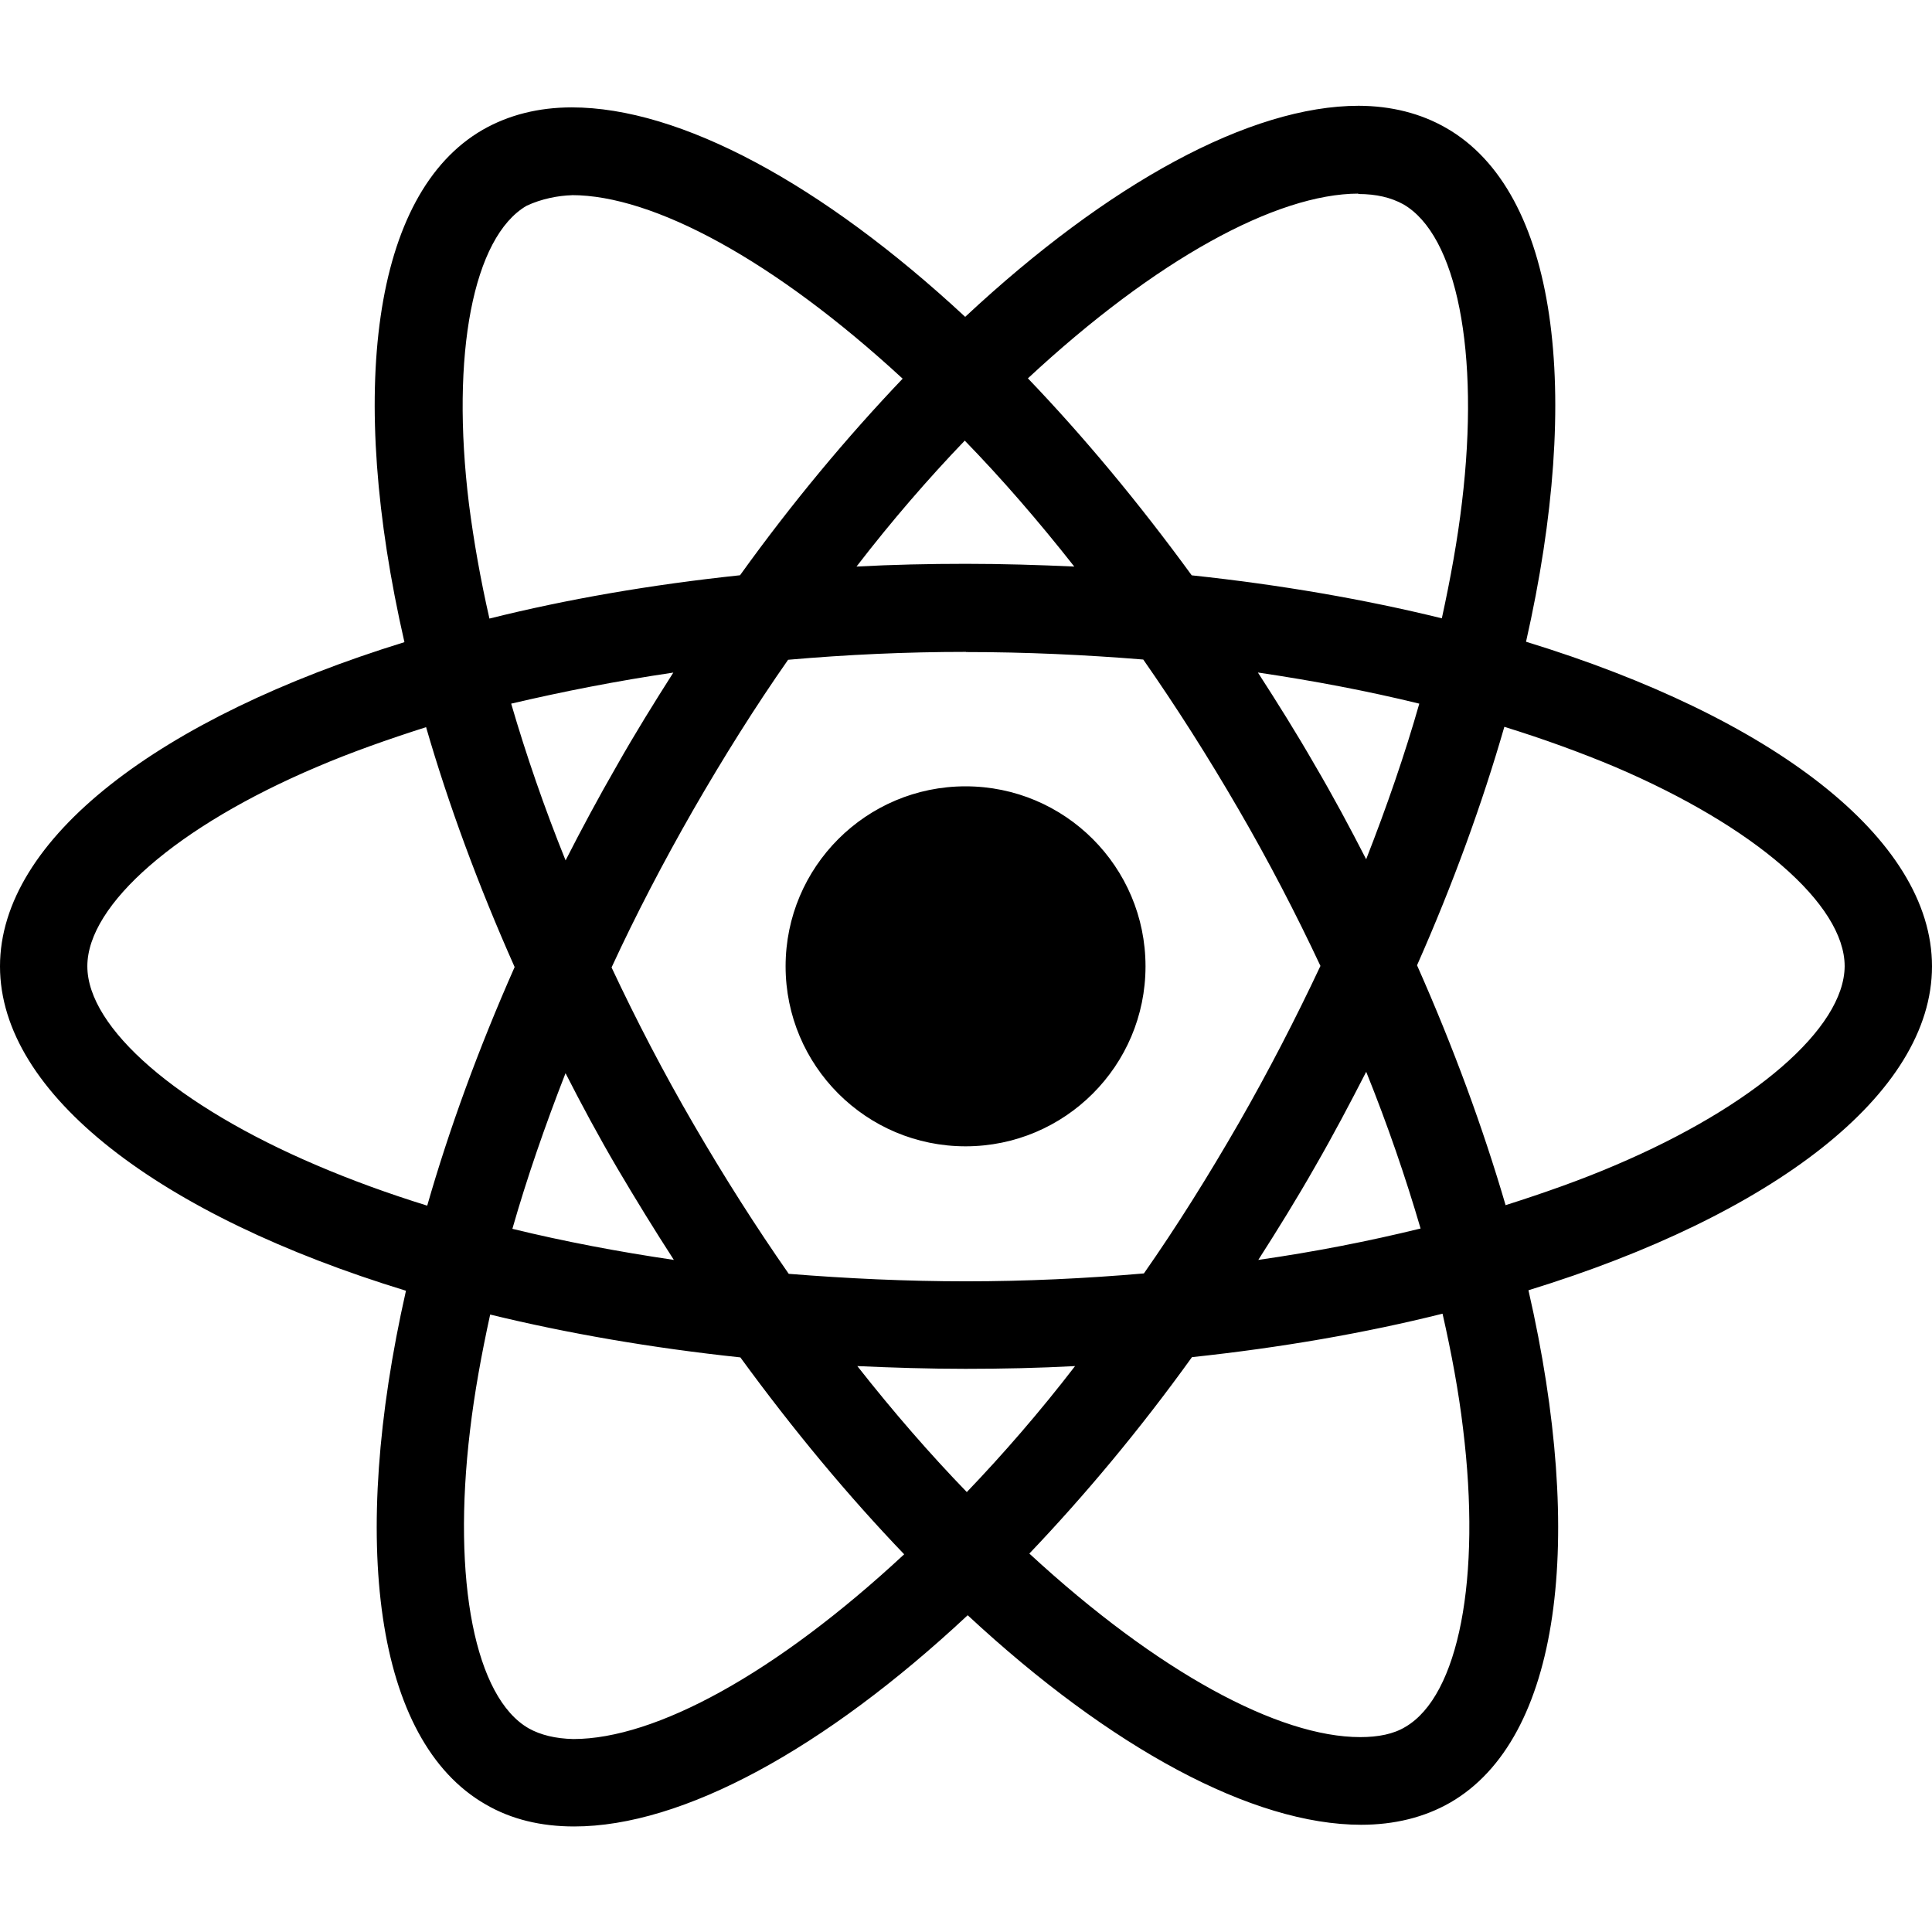
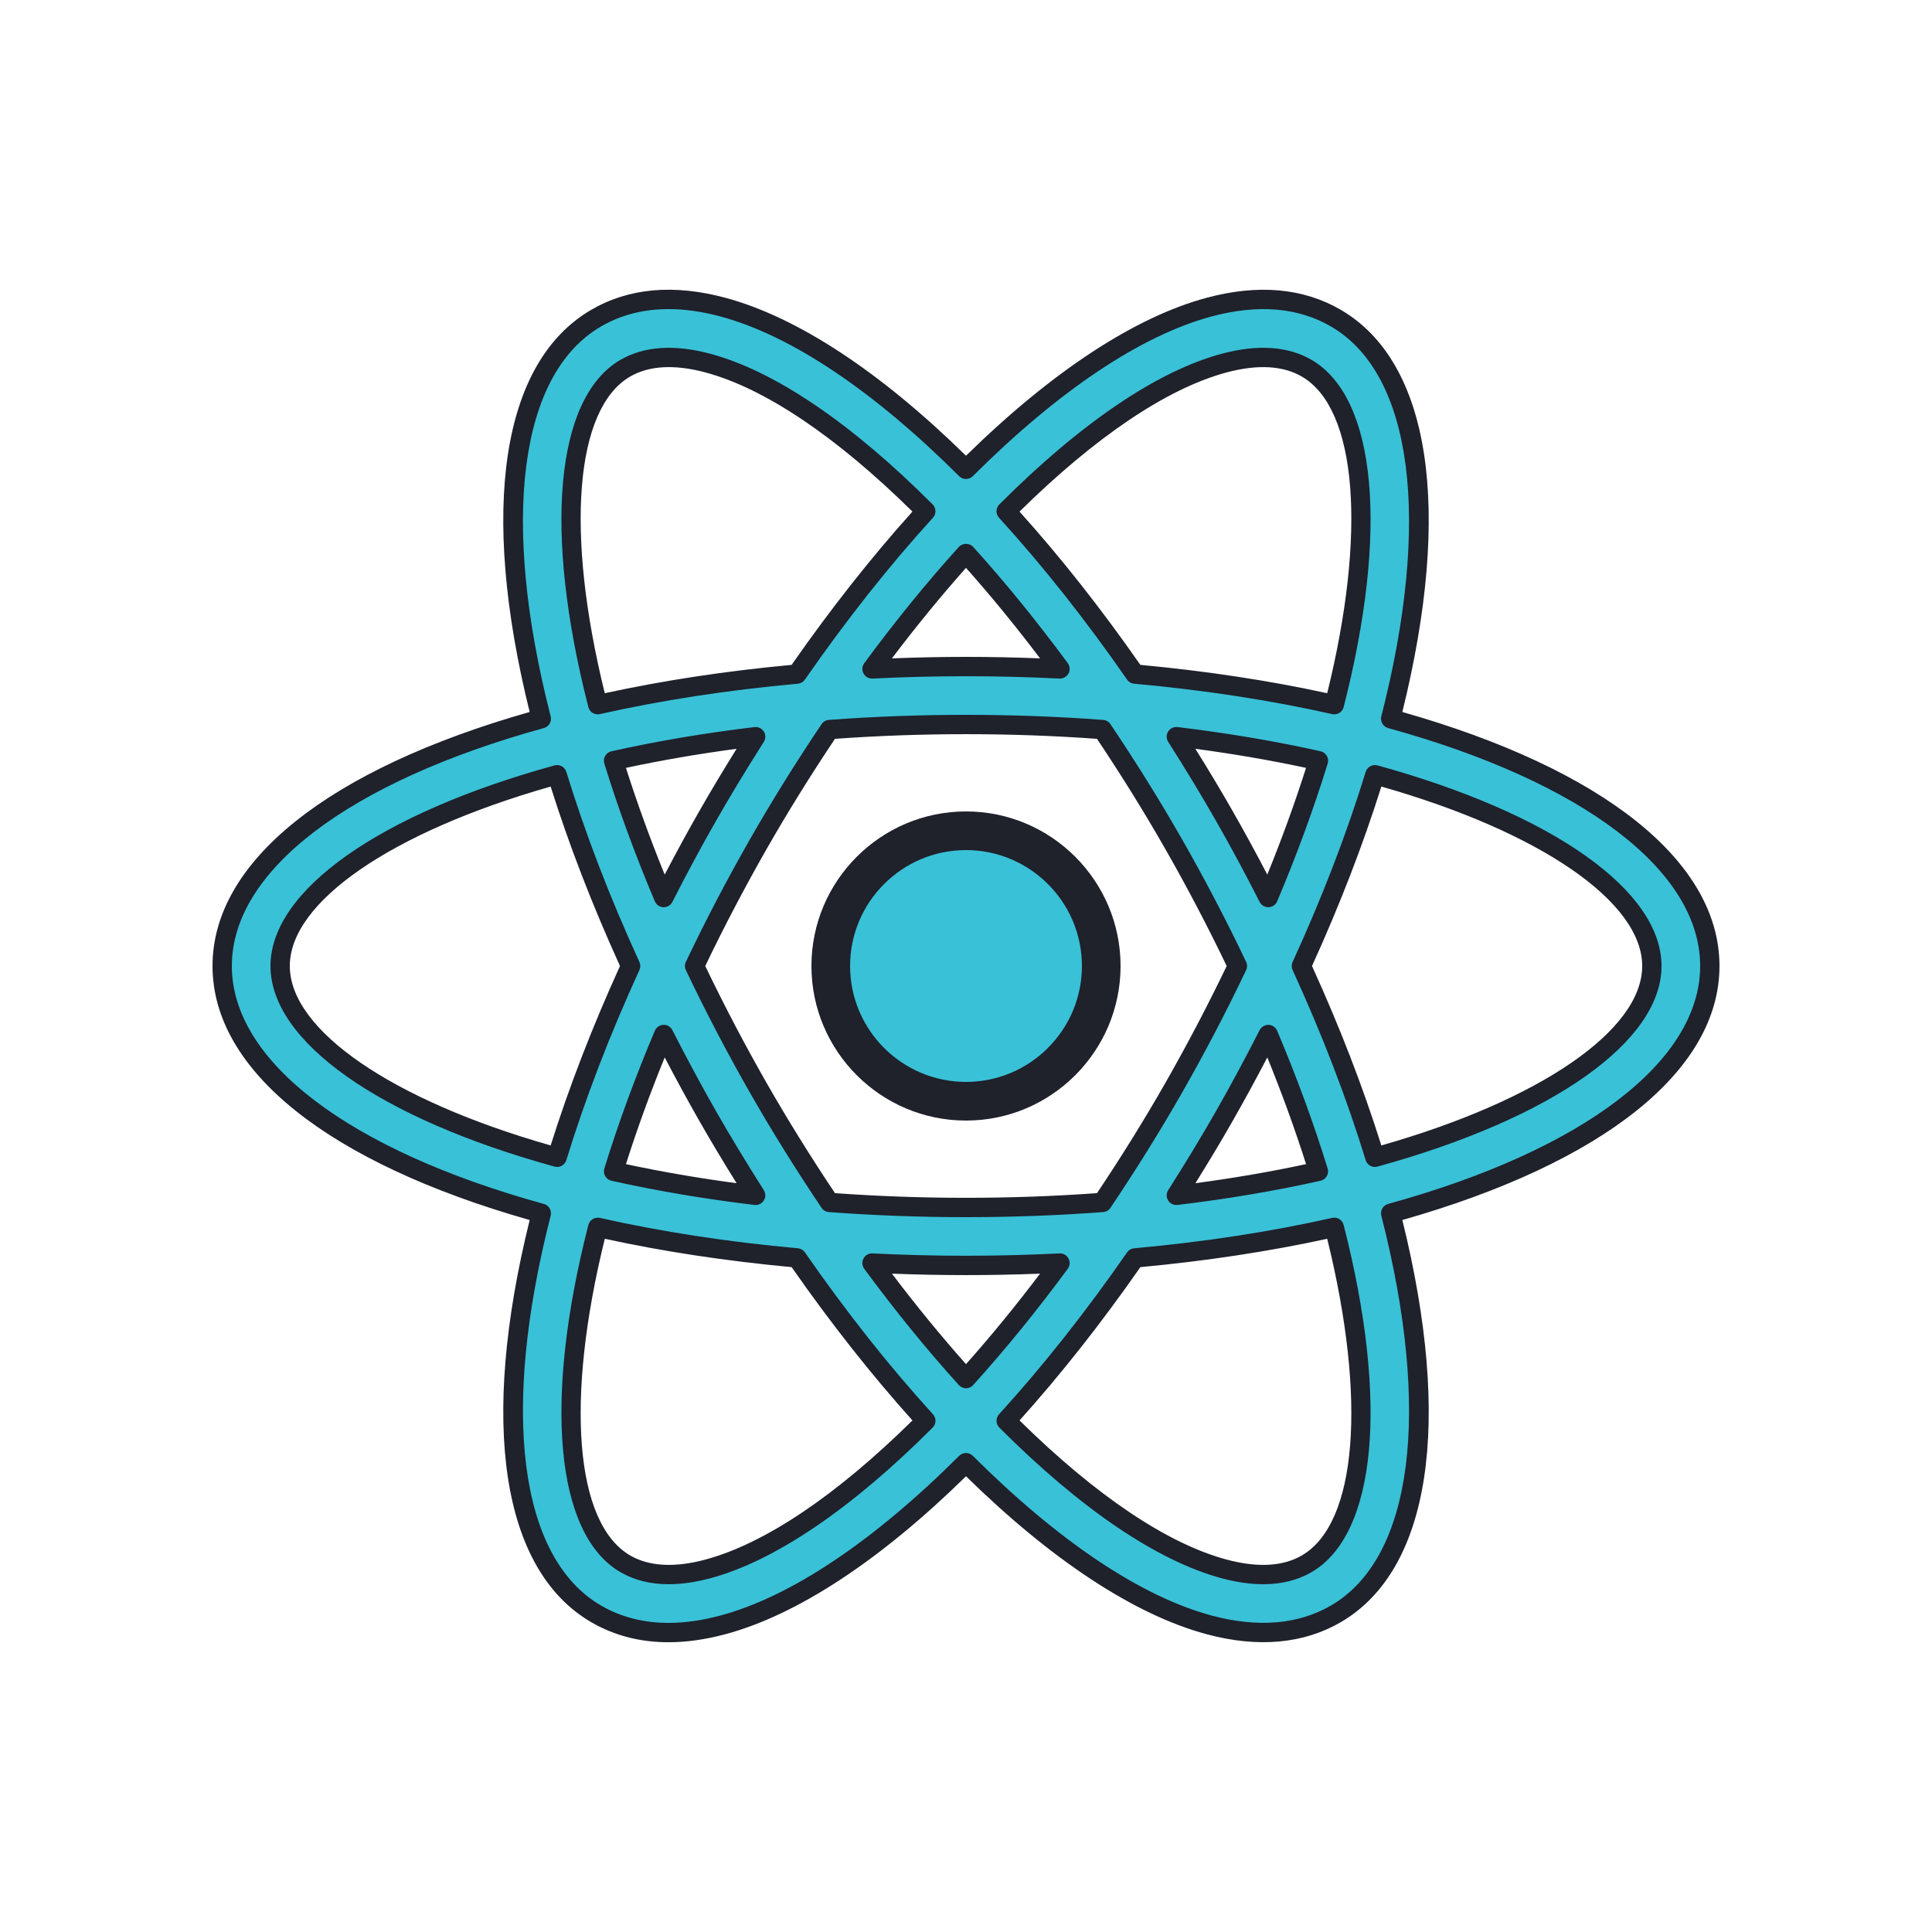
- <svg xmlns="http://www.w3.org/2000/svg" role="img" viewBox="0 0 24 24">
-   <path d="M14.23 12.004a2.236 2.236 0 0 1-2.235 2.236 2.236 2.236 0 0 1-2.236-2.236 2.236 2.236 0 0 1 2.235-2.236 2.236 2.236 0 0 1 2.236 2.236zm2.648-10.69c-1.346 0-3.107.96-4.888 2.622-1.78-1.653-3.542-2.602-4.887-2.602-.41 0-.783.093-1.106.278-1.375.793-1.683 3.264-.973 6.365C1.98 8.917 0 10.42 0 12.004c0 1.59 1.99 3.097 5.043 4.03-.704 3.113-.39 5.588.988 6.38.32.187.69.275 1.102.275 1.345 0 3.107-.96 4.888-2.624 1.78 1.654 3.542 2.603 4.887 2.603.41 0 .783-.09 1.106-.275 1.374-.792 1.683-3.263.973-6.365C22.02 15.096 24 13.59 24 12.004c0-1.59-1.99-3.097-5.043-4.032.704-3.11.39-5.587-.988-6.38-.318-.184-.688-.277-1.092-.278zm-.005 1.09v.006c.225 0 .406.044.558.127.666.382.955 1.835.73 3.704-.054.46-.142.945-.25 1.44-.96-.236-2.006-.417-3.107-.534-.66-.905-1.345-1.727-2.035-2.447 1.592-1.48 3.087-2.292 4.105-2.295zm-9.77.02c1.012 0 2.514.808 4.11 2.28-.686.72-1.37 1.537-2.02 2.442-1.107.117-2.154.298-3.113.538-.112-.49-.195-.964-.254-1.42-.23-1.868.054-3.32.714-3.707.19-.09.4-.127.563-.132zm4.882 3.05c.455.468.91.992 1.36 1.564-.44-.02-.89-.034-1.345-.034-.46 0-.915.01-1.36.034.44-.572.895-1.096 1.345-1.565zM12 8.1c.74 0 1.477.034 2.202.093.406.582.802 1.203 1.183 1.86.372.64.71 1.29 1.018 1.946-.308.655-.646 1.31-1.013 1.95-.38.66-.773 1.288-1.18 1.87-.728.063-1.466.098-2.21.098-.74 0-1.477-.035-2.202-.093-.406-.582-.802-1.204-1.183-1.86-.372-.64-.71-1.29-1.018-1.946.303-.657.646-1.313 1.013-1.954.38-.66.773-1.286 1.18-1.868.728-.064 1.466-.098 2.21-.098zm-3.635.254c-.24.377-.48.763-.704 1.16-.225.39-.435.782-.635 1.174-.265-.656-.49-1.31-.676-1.947.64-.15 1.315-.283 2.015-.386zm7.26 0c.695.103 1.365.23 2.006.387-.18.632-.405 1.282-.66 1.933-.2-.39-.41-.783-.64-1.174-.225-.392-.465-.774-.705-1.146zm3.063.675c.484.15.944.317 1.375.498 1.732.74 2.852 1.708 2.852 2.476-.005.768-1.125 1.74-2.857 2.475-.42.18-.88.342-1.355.493-.28-.958-.646-1.956-1.1-2.98.45-1.017.81-2.01 1.085-2.964zm-13.395.004c.278.96.645 1.957 1.1 2.98-.45 1.017-.812 2.01-1.086 2.964-.484-.15-.944-.318-1.37-.5-1.732-.737-2.852-1.706-2.852-2.474 0-.768 1.12-1.742 2.852-2.476.42-.18.88-.342 1.356-.494zm11.678 4.28c.265.657.49 1.312.676 1.948-.64.157-1.316.29-2.016.39.24-.375.48-.762.705-1.158.225-.39.435-.788.636-1.18zm-9.945.02c.2.392.41.783.64 1.175.23.39.465.772.705 1.143-.695-.102-1.365-.23-2.006-.386.18-.63.406-1.282.66-1.933zM17.92 16.32c.112.493.2.968.254 1.423.23 1.868-.054 3.32-.714 3.708-.147.09-.338.128-.563.128-1.012 0-2.514-.807-4.11-2.28.686-.72 1.37-1.536 2.02-2.44 1.107-.118 2.154-.3 3.113-.54zm-11.83.01c.96.234 2.006.415 3.107.532.66.905 1.345 1.727 2.035 2.446-1.595 1.483-3.092 2.295-4.11 2.295-.22-.005-.406-.05-.553-.132-.666-.38-.955-1.834-.73-3.703.054-.46.142-.944.25-1.438zm4.56.64c.44.02.89.034 1.345.034.46 0 .915-.01 1.36-.034-.44.572-.895 1.095-1.345 1.565-.455-.47-.91-.993-1.36-1.565z" />
+ <svg xmlns="http://www.w3.org/2000/svg" viewBox="0 0 100 100" width="100px" height="100px">
+   <circle cx="50" cy="50" r="7" fill="#39c1d7" />
+   <path fill="#1f212b" d="M50,58c-4.411,0-8-3.589-8-8s3.589-8,8-8s8,3.589,8,8S54.411,58,50,58z M50,44c-3.309,0-6,2.691-6,6 s2.691,6,6,6s6-2.691,6-6S53.309,44,50,44z" />
+   <path fill="#39c1d7" d="M88.5,50c0-5.376-6.474-10.029-16.518-12.798c2.582-10.096,1.787-18.035-2.827-20.729 c-1.82-1.063-4.028-1.257-6.562-0.579C58.775,16.916,54.4,19.904,50,24.293c-4.4-4.389-8.775-7.376-12.593-8.399 c-2.534-0.679-4.742-0.484-6.562,0.579c-4.614,2.694-5.409,10.632-2.827,20.729C17.974,39.971,11.5,44.624,11.5,50 s6.474,10.029,16.518,12.799c-2.582,10.096-1.787,18.035,2.827,20.729c1.112,0.649,2.368,0.976,3.756,0.975 c0.883,0,1.82-0.132,2.806-0.396c3.818-1.023,8.193-4.01,12.593-8.399c4.4,4.389,8.775,7.376,12.593,8.399 c0.986,0.264,1.923,0.396,2.806,0.396c1.388,0,2.644-0.325,3.756-0.975c4.614-2.694,5.408-10.633,2.827-20.729 C82.026,60.029,88.5,55.376,88.5,50z M63.369,18.791c0.725-0.193,1.397-0.291,2.016-0.291c0.86,0,1.616,0.188,2.257,0.563 c3.092,1.806,3.723,8.42,1.42,17.411c-3.173-0.714-6.635-1.251-10.314-1.583c-2.159-3.113-4.405-5.947-6.668-8.429 C56.098,22.435,60.04,19.683,63.369,18.791z M60.755,56.299c-1.179,2.066-2.42,4.045-3.693,5.939C54.802,62.407,52.446,62.5,50,62.5 s-4.802-0.093-7.061-0.262c-1.273-1.894-2.514-3.873-3.693-5.939c-1.219-2.136-2.313-4.24-3.293-6.298 c0.98-2.058,2.074-4.162,3.293-6.299c1.18-2.067,2.42-4.046,3.694-5.94C45.199,37.593,47.554,37.5,50,37.5s4.801,0.093,7.061,0.262 c1.273,1.894,2.514,3.874,3.694,5.94c1.219,2.136,2.313,4.24,3.293,6.299C63.068,52.059,61.974,54.163,60.755,56.299z M65.644,53.545c1.041,2.461,1.901,4.83,2.597,7.082c-2.275,0.507-4.731,0.93-7.354,1.243c0.842-1.326,1.672-2.682,2.473-4.085 C64.171,56.366,64.928,54.951,65.644,53.545z M50,71.357c-1.636-1.809-3.269-3.812-4.864-5.979C46.728,65.455,48.348,65.5,50,65.5 s3.272-0.045,4.864-0.122C53.269,67.544,51.636,69.547,50,71.357z M39.112,61.87c-2.622-0.313-5.079-0.736-7.354-1.243 c0.696-2.252,1.556-4.622,2.597-7.082c0.716,1.406,1.474,2.821,2.284,4.24C37.441,59.189,38.27,60.545,39.112,61.87z M34.356,46.456 c-1.041-2.461-1.902-4.831-2.597-7.084c2.275-0.507,4.732-0.93,7.355-1.243c-0.843,1.326-1.672,2.683-2.473,4.086 C35.829,43.635,35.072,45.05,34.356,46.456z M50,28.644c1.636,1.809,3.269,3.812,4.864,5.979C53.272,34.545,51.652,34.5,50,34.5 s-3.272,0.045-4.864,0.122C46.731,32.456,48.364,30.453,50,28.644z M63.36,42.216c-0.801-1.404-1.631-2.76-2.473-4.086 c2.623,0.313,5.079,0.736,7.355,1.243c-0.696,2.253-1.556,4.622-2.597,7.084C64.928,45.05,64.171,43.635,63.36,42.216z M32.358,19.063C33,18.688,33.754,18.5,34.615,18.5c0.618,0,1.292,0.098,2.016,0.291c3.329,0.892,7.271,3.643,11.289,7.67 c-2.263,2.482-4.509,5.317-6.668,8.429c-3.679,0.332-7.142,0.869-10.314,1.583C28.635,27.482,29.266,20.868,32.358,19.063z M14.5,50 c0-3.596,5.401-7.44,14.335-9.901c0.969,3.159,2.241,6.486,3.806,9.901c-1.565,3.415-2.837,6.742-3.806,9.901 C19.901,57.44,14.5,53.596,14.5,50z M36.631,81.209c-1.733,0.462-3.17,0.371-4.273-0.271c-3.092-1.806-3.722-8.42-1.42-17.411 c3.172,0.714,6.635,1.251,10.313,1.583c2.159,3.113,4.405,5.947,6.668,8.43C43.902,77.566,39.96,80.317,36.631,81.209z M67.642,80.938c-1.103,0.644-2.539,0.734-4.273,0.271c-3.329-0.892-7.271-3.643-11.289-7.67c2.263-2.482,4.509-5.317,6.668-8.43 c3.679-0.332,7.141-0.869,10.313-1.583C71.365,72.518,70.734,79.132,67.642,80.938z M71.165,59.901 c-0.969-3.159-2.241-6.486-3.806-9.901c1.565-3.415,2.837-6.743,3.806-9.901C80.099,42.56,85.5,46.404,85.5,50 S80.099,57.44,71.165,59.901z" />
+   <path fill="#1f212b" d="M34.595,85.002c-1.471,0-2.817-0.351-4.001-1.043c-4.632-2.705-5.783-10.276-3.178-20.811 C16.975,60.179,11,55.4,11,50s5.975-10.179,16.415-13.148c-2.604-10.535-1.453-18.106,3.179-20.811 c1.938-1.134,4.273-1.346,6.943-0.63c3.718,0.996,8.02,3.82,12.463,8.179c4.444-4.359,8.746-7.183,12.463-8.179 c2.669-0.714,5.005-0.502,6.944,0.63c4.631,2.705,5.782,10.276,3.178,20.811C83.025,39.821,89,44.6,89,50 s-5.975,10.179-16.415,13.148c2.604,10.535,1.454,18.105-3.178,20.811c-1.927,1.125-4.286,1.342-6.943,0.63 c-3.719-0.996-8.021-3.82-12.464-8.178c-4.443,4.358-8.745,7.183-12.463,8.178c-1.023,0.274-2.011,0.413-2.936,0.413 C34.599,85.002,34.597,85.002,34.595,85.002z M34.604,15.999c-1.301,0-2.474,0.302-3.507,0.906 c-4.224,2.467-5.194,10.008-2.595,20.173c0.067,0.264-0.089,0.534-0.352,0.606C18.038,40.472,12,45.077,12,50 s6.038,9.528,16.151,12.316c0.263,0.072,0.419,0.342,0.352,0.606c-2.6,10.165-1.63,17.707,2.594,20.173 c1.03,0.601,2.207,0.906,3.498,0.906c0.002,0,0.004,0,0.006,0c0.838,0,1.738-0.127,2.677-0.378c3.647-0.977,7.925-3.836,12.369-8.27 c0.195-0.194,0.511-0.194,0.706,0c4.444,4.433,8.722,7.292,12.369,8.27c2.394,0.639,4.485,0.461,6.181-0.528 c4.224-2.467,5.194-10.008,2.594-20.173c-0.067-0.264,0.089-0.534,0.352-0.606C81.962,59.528,88,54.923,88,50 s-6.038-9.528-16.151-12.316c-0.263-0.072-0.419-0.342-0.352-0.606c2.599-10.165,1.629-17.707-2.595-20.173 c-1.699-0.993-3.779-1.17-6.181-0.528c-3.647,0.977-7.924,3.836-12.369,8.27c-0.195,0.194-0.511,0.194-0.706,0 c-4.445-4.434-8.722-7.293-12.369-8.27C36.336,16.125,35.444,15.999,34.604,15.999z M65.386,81.999 c-0.663,0-1.379-0.102-2.146-0.307c-3.331-0.893-7.312-3.589-11.514-7.8c-0.188-0.189-0.195-0.493-0.016-0.69 c2.265-2.484,4.494-5.303,6.627-8.378c0.084-0.122,0.218-0.2,0.366-0.213c3.612-0.326,7.06-0.855,10.249-1.573 c0.261-0.059,0.527,0.101,0.594,0.364c2.336,9.123,1.703,16.008-1.652,17.967l0,0C67.175,81.789,66.336,81.999,65.386,81.999z M52.771,73.521c3.951,3.894,7.653,6.381,10.727,7.205c1.599,0.427,2.909,0.353,3.892-0.22l0,0 c2.855-1.668,3.357-8.073,1.306-16.387c-3.028,0.659-6.277,1.152-9.67,1.467C57.01,68.478,54.908,71.144,52.771,73.521z M34.614,81.999c-0.95,0-1.789-0.21-2.508-0.629c-3.355-1.96-3.989-8.845-1.652-17.968c0.067-0.262,0.333-0.419,0.594-0.364 c3.188,0.718,6.636,1.247,10.249,1.573c0.147,0.013,0.282,0.091,0.366,0.213c2.133,3.075,4.362,5.894,6.627,8.378 c0.18,0.197,0.173,0.501-0.016,0.69c-4.202,4.21-8.183,6.907-11.513,7.8h0C35.993,81.896,35.276,81.999,34.614,81.999z M31.304,64.119c-2.051,8.313-1.549,14.719,1.306,16.387c0.982,0.572,2.292,0.647,3.892,0.22l0,0 c3.074-0.824,6.776-3.312,10.727-7.205c-2.136-2.377-4.238-5.043-6.254-7.935C37.582,65.271,34.332,64.778,31.304,64.119z M50,71.856c-0.141,0-0.276-0.06-0.371-0.165c-1.663-1.839-3.31-3.864-4.896-6.018c-0.114-0.155-0.129-0.363-0.038-0.533 c0.091-0.17,0.261-0.274,0.465-0.263c3.306,0.161,6.374,0.161,9.68,0c0.2-0.012,0.374,0.093,0.465,0.263 c0.091,0.17,0.077,0.377-0.038,0.533c-1.586,2.153-3.233,4.178-4.896,6.018C50.276,71.796,50.141,71.856,50,71.856z M46.167,65.924 c1.251,1.655,2.537,3.226,3.833,4.684c1.297-1.458,2.582-3.028,3.833-4.684C51.221,66.024,48.779,66.024,46.167,65.924z M50,63 c-2.369,0-4.757-0.088-7.099-0.263c-0.153-0.011-0.292-0.092-0.378-0.22c-1.337-1.989-2.586-3.998-3.712-5.97 c-1.18-2.068-2.294-4.198-3.31-6.332c-0.065-0.136-0.065-0.294,0-0.43c1.016-2.134,2.13-4.264,3.31-6.332 c1.125-1.97,2.374-3.979,3.713-5.971c0.085-0.127,0.225-0.208,0.378-0.22c4.684-0.35,9.513-0.35,14.196,0 c0.153,0.011,0.292,0.092,0.378,0.22c1.339,1.992,2.588,4.001,3.713,5.971c1.18,2.068,2.294,4.198,3.31,6.332 c0.065,0.136,0.065,0.294,0,0.43c-1.016,2.134-2.13,4.264-3.31,6.332l0,0c-1.126,1.972-2.375,3.981-3.712,5.97 c-0.085,0.127-0.225,0.208-0.378,0.22C54.757,62.912,52.369,63,50,63z M43.218,61.757c4.479,0.322,9.085,0.322,13.563,0 c1.273-1.903,2.463-3.822,3.539-5.707c1.128-1.977,2.195-4.011,3.173-6.05c-0.978-2.039-2.045-4.074-3.173-6.05 c-1.075-1.883-2.265-3.802-3.54-5.708c-4.479-0.322-9.084-0.322-13.563,0c-1.274,1.906-2.465,3.825-3.54,5.708 c-1.128,1.977-2.195,4.011-3.173,6.05c0.978,2.039,2.045,4.074,3.173,6.05C40.755,57.936,41.945,59.854,43.218,61.757z M60.888,62.371c-0.17,0-0.331-0.087-0.423-0.233c-0.103-0.164-0.102-0.372,0.001-0.535c0.928-1.461,1.733-2.791,2.46-4.065 c0.764-1.338,1.528-2.758,2.273-4.219c0.088-0.173,0.273-0.276,0.463-0.272c0.194,0.007,0.367,0.125,0.443,0.305 c1.015,2.399,1.894,4.798,2.614,7.129c0.042,0.133,0.025,0.278-0.045,0.398c-0.07,0.121-0.188,0.207-0.324,0.237 c-2.35,0.525-4.841,0.946-7.403,1.252C60.927,62.37,60.907,62.371,60.888,62.371z M65.596,54.731 c-0.594,1.138-1.198,2.245-1.801,3.302c-0.583,1.022-1.216,2.079-1.92,3.209c1.97-0.262,3.89-0.593,5.727-0.987 C67.025,58.441,66.353,56.59,65.596,54.731z M39.112,62.371c-0.02,0-0.04-0.001-0.06-0.003C36.491,62.061,34,61.64,31.65,61.115 c-0.136-0.03-0.253-0.116-0.324-0.237c-0.07-0.121-0.086-0.265-0.045-0.398c0.72-2.332,1.599-4.73,2.614-7.129 c0.076-0.179,0.249-0.298,0.443-0.305c0.182-0.019,0.375,0.099,0.463,0.272c0.745,1.461,1.509,2.881,2.273,4.219 c0.728,1.274,1.533,2.604,2.46,4.065c0.104,0.163,0.104,0.371,0.001,0.535C39.443,62.284,39.283,62.371,39.112,62.371z M32.399,60.255c1.837,0.394,3.757,0.725,5.727,0.987c-0.705-1.13-1.337-2.187-1.92-3.209c-0.604-1.057-1.207-2.165-1.801-3.302 C33.647,56.59,32.975,58.441,32.399,60.255z M71.165,60.401c-0.215,0-0.412-0.139-0.478-0.354c-0.975-3.179-2.248-6.489-3.782-9.838 c-0.061-0.132-0.061-0.285,0-0.417c1.534-3.349,2.807-6.66,3.783-9.84c0.08-0.259,0.354-0.404,0.611-0.335 C80.367,42.116,86,46.094,86,50s-5.634,7.884-14.703,10.383C71.253,60.395,71.208,60.401,71.165,60.401z M67.909,50 c1.436,3.155,2.643,6.277,3.589,9.288C79.717,56.945,85,53.322,85,50s-5.283-6.945-13.502-9.288 C70.551,43.724,69.344,46.846,67.909,50z M28.835,60.401c-0.044,0-0.088-0.006-0.133-0.018C19.634,57.884,14,53.906,14,50 s5.633-7.884,14.702-10.383c0.258-0.069,0.531,0.076,0.611,0.335c0.976,3.18,2.249,6.491,3.783,9.84 c0.061,0.132,0.061,0.284,0,0.417c-1.535,3.35-2.807,6.66-3.782,9.838C29.248,60.262,29.05,60.401,28.835,60.401z M28.502,40.712 C20.283,43.055,15,46.678,15,50s5.283,6.945,13.502,9.288c0.947-3.011,2.153-6.132,3.589-9.288 C30.656,46.846,29.449,43.724,28.502,40.712z M65.645,46.957c-0.188,0-0.36-0.105-0.446-0.273c-0.757-1.488-1.501-2.869-2.272-4.22 l0,0c-0.726-1.272-1.531-2.602-2.461-4.066c-0.104-0.163-0.104-0.371-0.001-0.535c0.103-0.163,0.287-0.253,0.483-0.23 c2.563,0.307,5.054,0.728,7.404,1.252c0.136,0.03,0.253,0.116,0.324,0.237c0.07,0.121,0.086,0.265,0.045,0.398 c-0.721,2.336-1.601,4.735-2.614,7.131c-0.076,0.179-0.249,0.298-0.443,0.305C65.656,46.957,65.65,46.957,65.645,46.957z M63.794,41.968c0.611,1.07,1.205,2.158,1.801,3.302c0.756-1.856,1.428-3.709,2.005-5.525c-1.837-0.394-3.757-0.725-5.728-0.987 C62.58,39.89,63.212,40.947,63.794,41.968L63.794,41.968z M34.355,46.957c-0.006,0-0.012,0-0.018,0 c-0.194-0.007-0.367-0.125-0.443-0.305c-1.013-2.396-1.893-4.795-2.614-7.131c-0.042-0.133-0.025-0.278,0.045-0.398 c0.07-0.121,0.188-0.207,0.324-0.237c2.35-0.525,4.841-0.946,7.404-1.252c0.195-0.02,0.38,0.067,0.483,0.23 c0.103,0.164,0.102,0.372-0.001,0.535c-0.93,1.464-1.735,2.794-2.461,4.066c-0.771,1.351-1.515,2.731-2.272,4.22 C34.715,46.852,34.543,46.957,34.355,46.957z M32.399,39.745c0.577,1.816,1.25,3.669,2.005,5.525 c0.597-1.144,1.19-2.232,1.801-3.302c0.583-1.021,1.215-2.078,1.921-3.21C36.156,39.02,34.236,39.351,32.399,39.745z M69.063,36.974 c-0.037,0-0.073-0.004-0.11-0.012c-3.188-0.718-6.637-1.247-10.25-1.573c-0.147-0.013-0.282-0.091-0.366-0.213 c-2.133-3.076-4.363-5.894-6.627-8.377c-0.18-0.197-0.173-0.501,0.016-0.69c4.201-4.21,8.183-6.908,11.514-7.8h0 c1.869-0.5,3.438-0.387,4.654,0.322c3.355,1.96,3.989,8.845,1.653,17.968C69.489,36.823,69.287,36.974,69.063,36.974z M59.025,34.414c3.393,0.315,6.643,0.808,9.671,1.467c2.051-8.313,1.549-14.719-1.307-16.387c-0.979-0.571-2.291-0.646-3.891-0.22 c-3.074,0.824-6.777,3.312-10.728,7.206C54.907,28.855,57.009,31.521,59.025,34.414z M30.937,36.974 c-0.224,0-0.426-0.151-0.484-0.376c-2.336-9.123-1.703-16.007,1.652-17.967c0,0,0,0,0.001,0c1.216-0.709,2.787-0.822,4.653-0.322 c3.332,0.893,7.313,3.59,11.514,7.8c0.188,0.189,0.195,0.493,0.016,0.69c-2.264,2.483-4.494,5.302-6.627,8.377 c-0.084,0.122-0.218,0.2-0.366,0.213c-3.612,0.326-7.061,0.855-10.25,1.573C31.01,36.97,30.974,36.974,30.937,36.974z M32.61,19.494 c-2.855,1.668-3.357,8.074-1.307,16.387c3.028-0.659,6.278-1.152,9.671-1.467c2.017-2.893,4.118-5.559,6.254-7.935 c-3.951-3.894-7.653-6.382-10.728-7.206C34.907,18.848,33.593,18.922,32.61,19.494L32.61,19.494z M54.864,35.122 c-0.008,0-0.016,0-0.024,0c-3.306-0.161-6.373-0.161-9.679,0c-0.206,0.005-0.374-0.094-0.465-0.263 c-0.091-0.17-0.077-0.377,0.038-0.533c1.587-2.155,3.234-4.18,4.896-6.018c0.19-0.209,0.552-0.209,0.742,0 c1.661,1.837,3.308,3.862,4.896,6.018c0.114,0.155,0.129,0.363,0.038,0.533C55.217,35.021,55.047,35.122,54.864,35.122z M50,34 c1.242,0,2.527,0.026,3.833,0.077c-1.252-1.657-2.538-3.228-3.833-4.684c-1.295,1.457-2.581,3.027-3.833,4.684 C47.473,34.026,48.758,34,50,34z" />
</svg>
